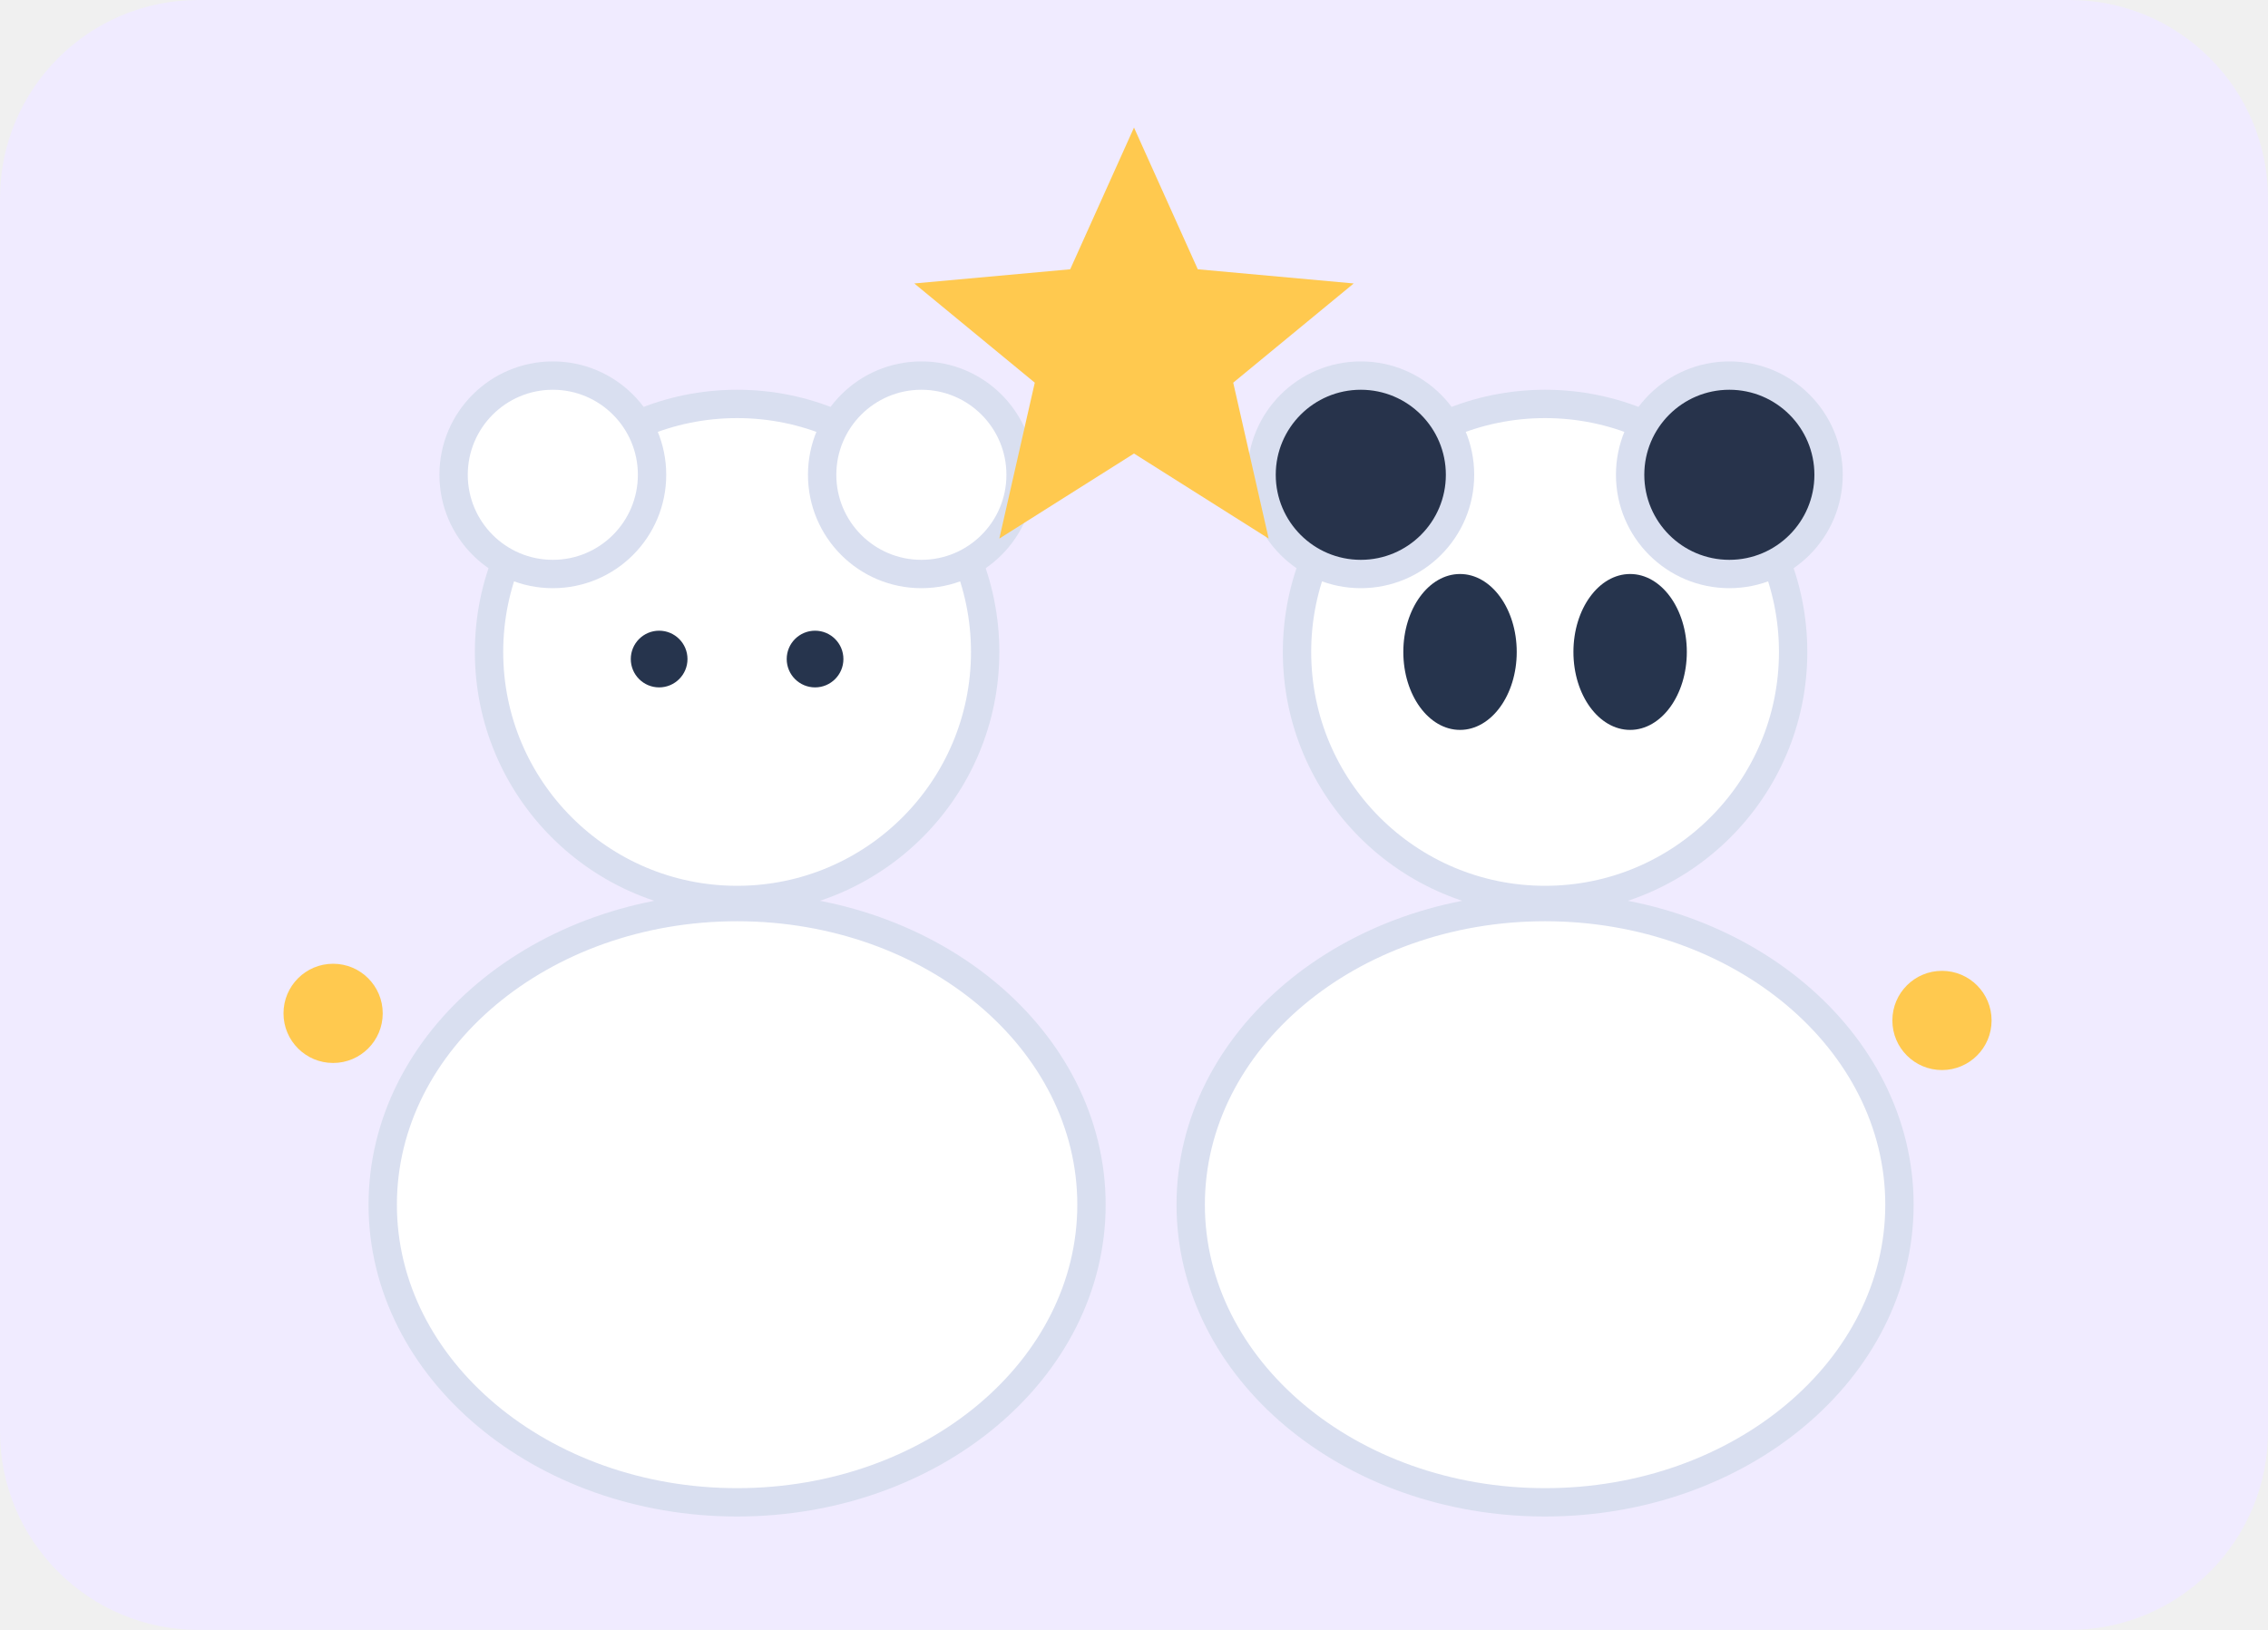
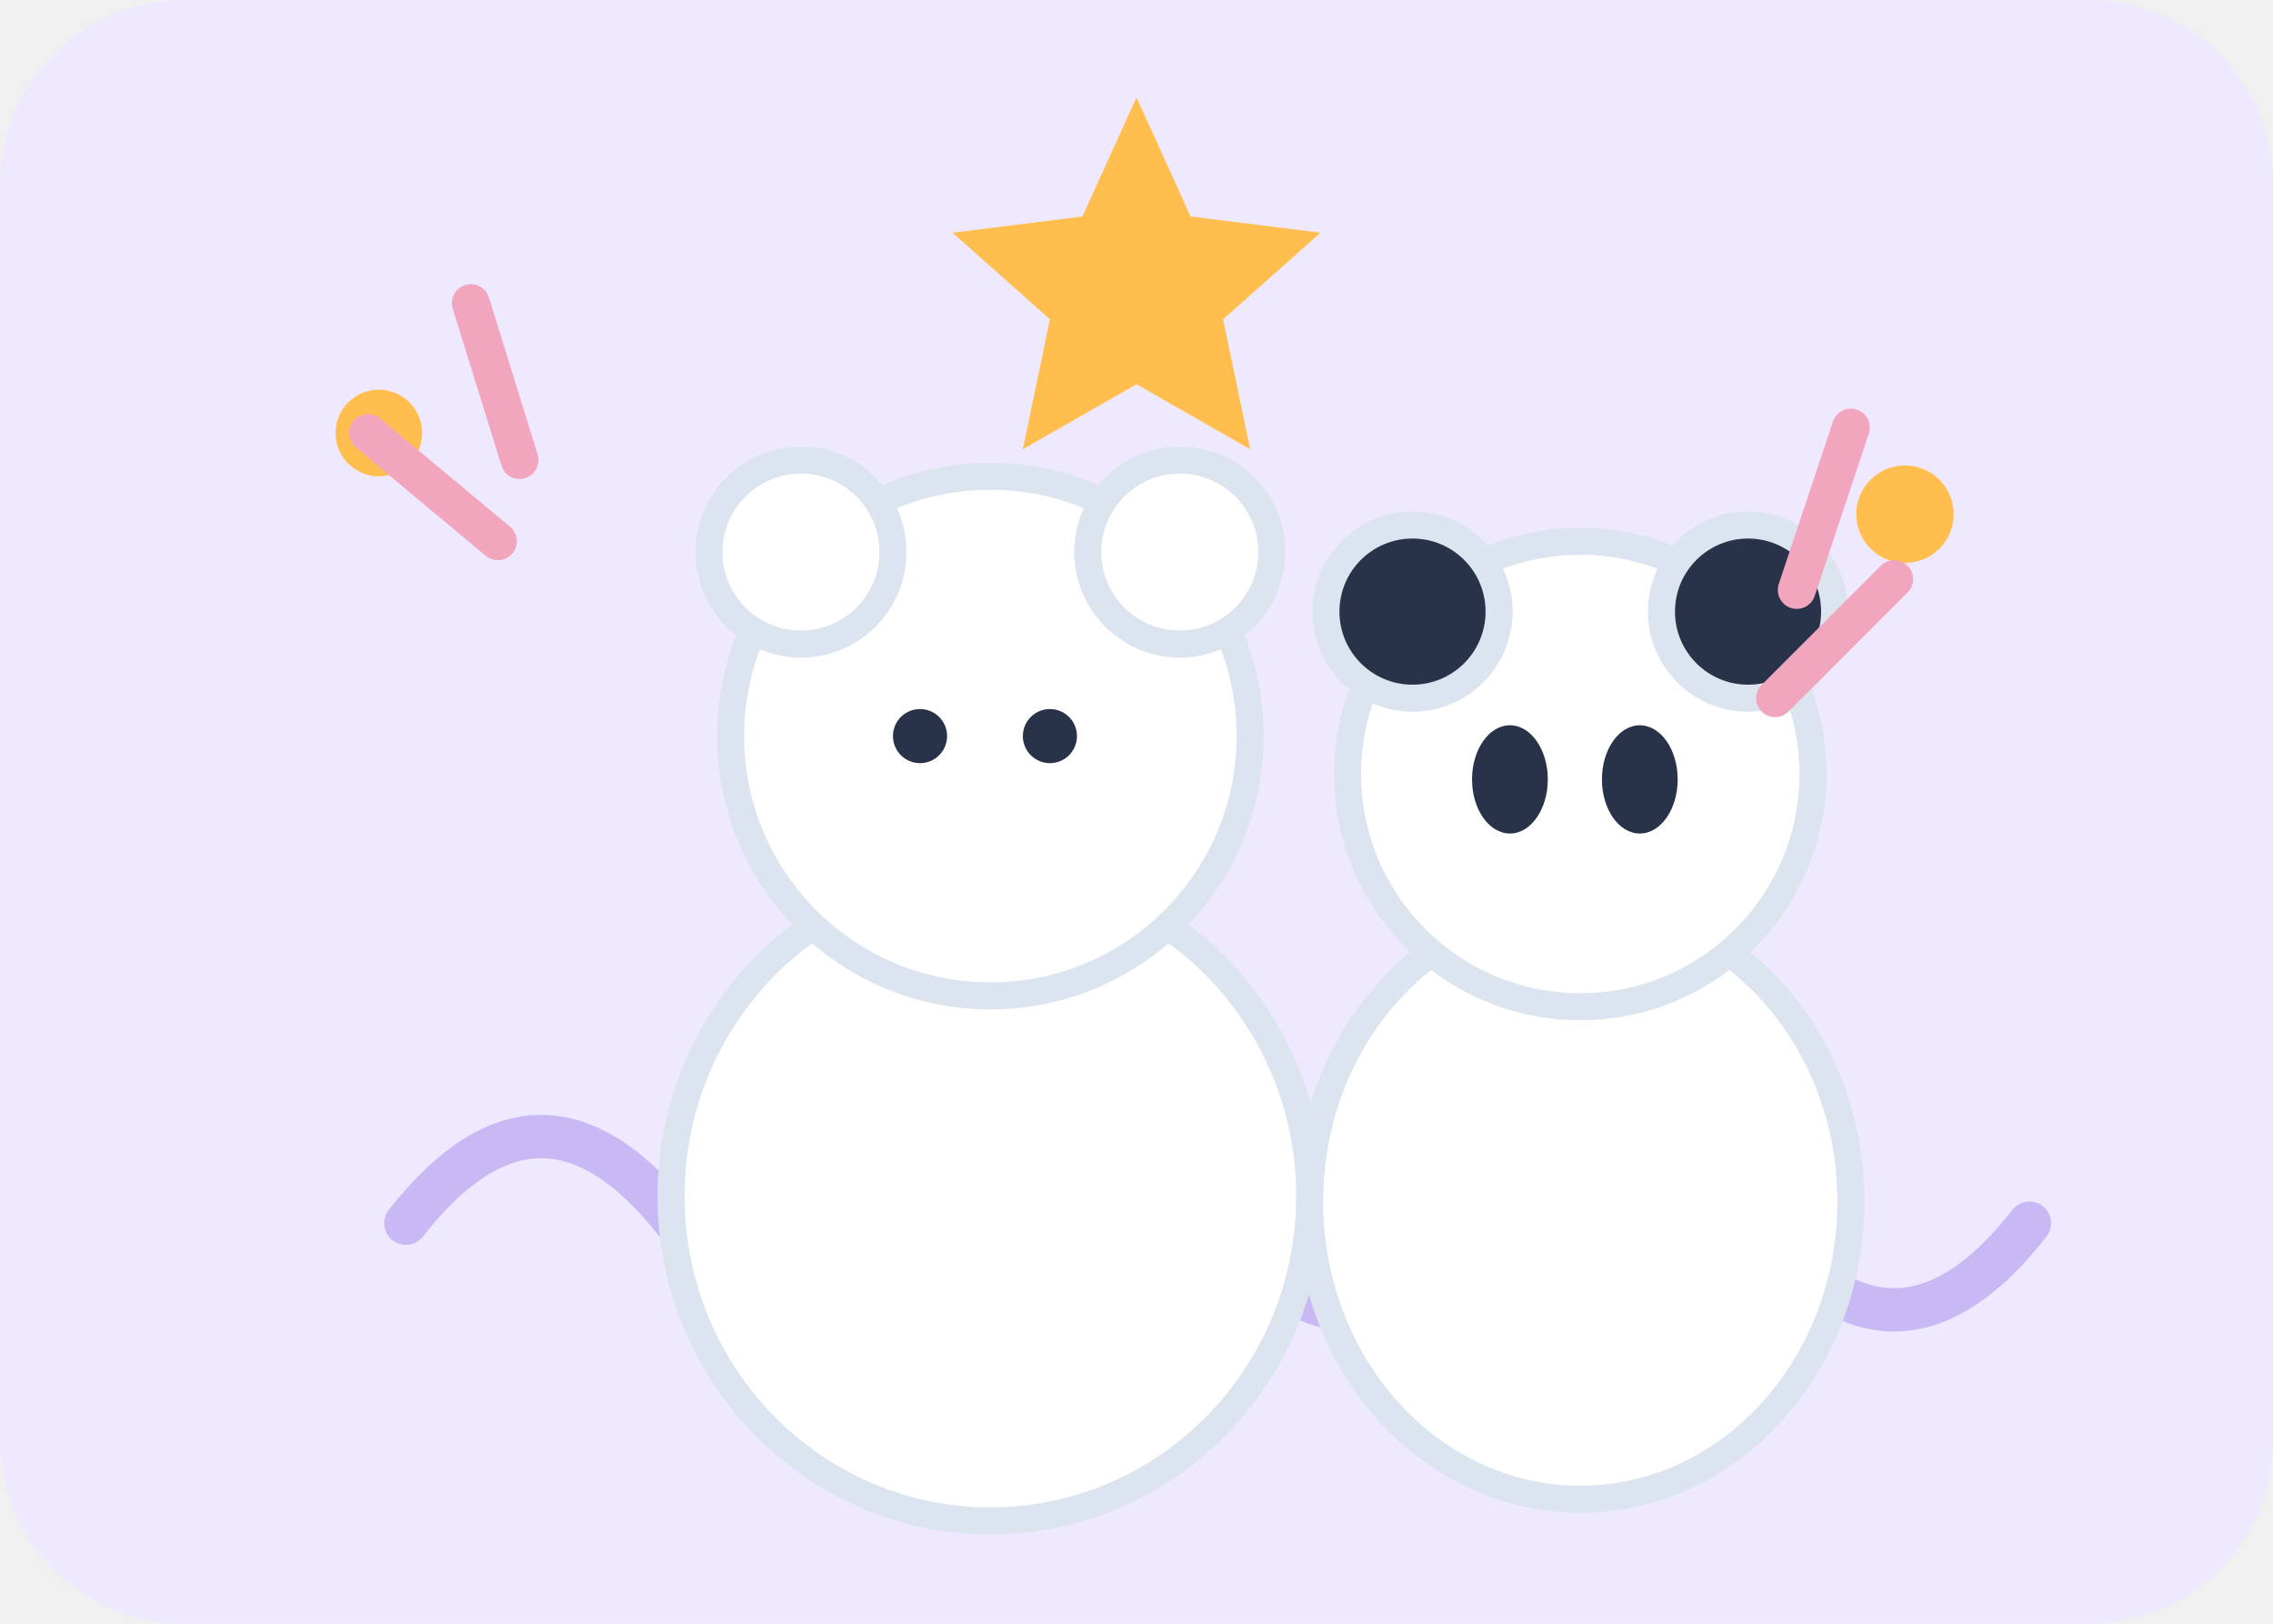
- <svg xmlns="http://www.w3.org/2000/svg" viewBox="0 0 320 230">
-   <rect width="320" height="230" rx="28" fill="#f0ebff" />
-   <g stroke="#d9dff0" stroke-width="4">
-     <circle cx="104" cy="92" r="35" fill="#fff" />
-     <circle cx="78" cy="67" r="14" fill="#fff" />
-     <circle cx="130" cy="67" r="14" fill="#fff" />
-     <ellipse cx="104" cy="170" rx="50" ry="42" fill="#fff" />
-     <circle cx="218" cy="92" r="35" fill="#fff" />
-     <circle cx="192" cy="67" r="14" fill="#27334b" />
-     <circle cx="244" cy="67" r="14" fill="#27334b" />
-     <ellipse cx="218" cy="170" rx="50" ry="42" fill="#fff" />
+ <svg xmlns="http://www.w3.org/2000/svg" viewBox="0 0 420 300">
+   <rect width="420" height="300" rx="34" fill="#eee9ff" />
+   <path d="M75 226q25-32 50 0t50 0t50 0t50 0t50 0t50 0" fill="none" stroke="#c8b8f4" stroke-width="8" stroke-linecap="round" />
+   <g transform="translate(78 55)" stroke="#dce4ef" stroke-width="5">
+     <ellipse cx="105" cy="166" rx="59" ry="60" fill="#fff" />
+     <circle cx="105" cy="81" r="48" fill="#fff" />
+     <circle cx="70" cy="47" r="17" fill="#fff" />
+     <circle cx="140" cy="47" r="17" fill="#fff" />
  </g>
-   <g fill="#26344d">
-     <circle cx="93" cy="93" r="4" />
-     <circle cx="115" cy="93" r="4" />
-     <ellipse cx="206" cy="92" rx="8" ry="11" />
-     <ellipse cx="230" cy="92" rx="8" ry="11" />
+   <g transform="translate(238 65)" stroke="#dce4ef" stroke-width="5">
+     <ellipse cx="54" cy="157" rx="50" ry="55" fill="#fff" />
+     <circle cx="54" cy="78" r="43" fill="#fff" />
+     <circle cx="23" cy="48" r="16" fill="#28334a" />
+     <circle cx="85" cy="48" r="16" fill="#28334a" />
  </g>
-   <g fill="#ffc94f">
-     <path d="M160 18l9 20 22 2-17 14 5 22-19-12-19 12 5-22-17-14 22-2z">
-       <animate attributeName="opacity" values="1;.35;1" dur=".9s" repeatCount="indefinite" />
-     </path>
-     <circle cx="47" cy="143" r="7" />
-     <circle cx="274" cy="144" r="7" />
+   <g fill="#28334a">
+     <circle cx="170" cy="136" r="5" />
+     <circle cx="194" cy="136" r="5" />
+     <ellipse cx="279" cy="144" rx="7" ry="10" />
+     <ellipse cx="303" cy="144" rx="7" ry="10" />
  </g>
+   <g fill="#ffbe4d">
+     <path d="M210 18l10 22 24 3-18 16 5 24-21-12-21 12 5-24-18-16 24-3z" />
+     <circle cx="70" cy="80" r="8" />
+     <circle cx="352" cy="95" r="9" />
+   </g>
+   <path d="M92 100l-24-20m28 5l-9-29m241 73l22-22m-18 2l10-30" stroke="#f2a6bd" stroke-width="7" stroke-linecap="round" />
</svg>
